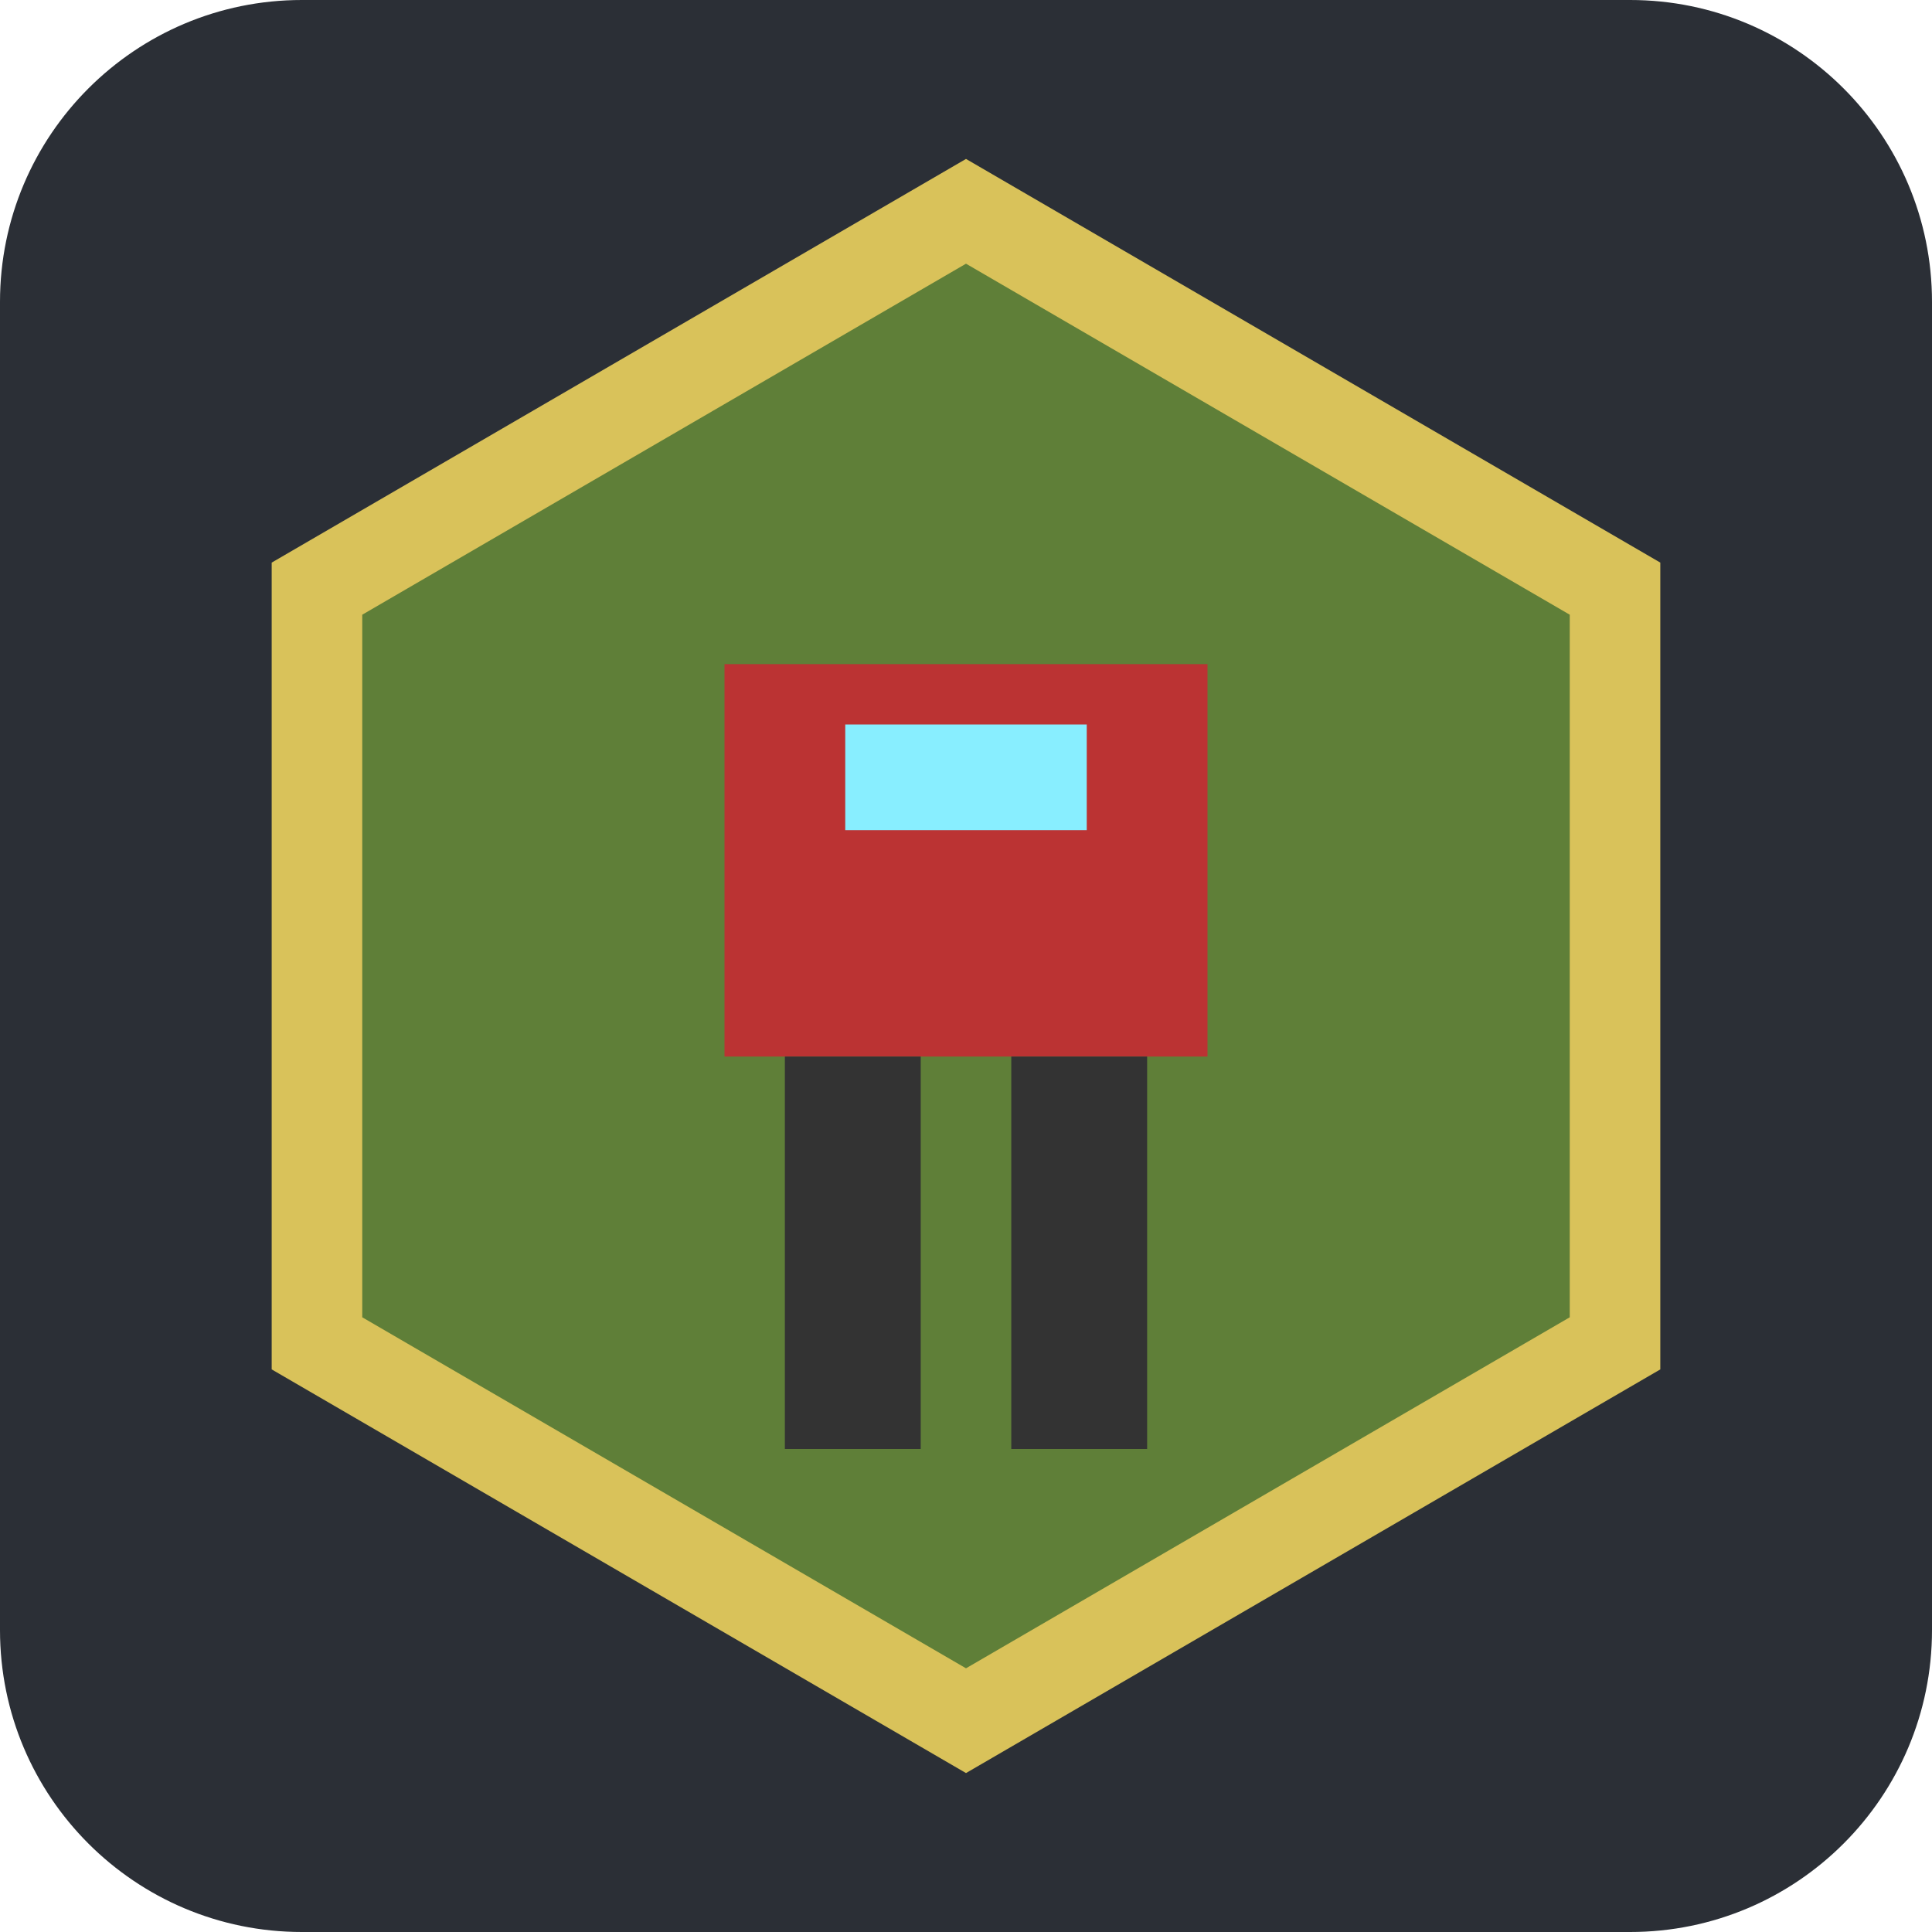
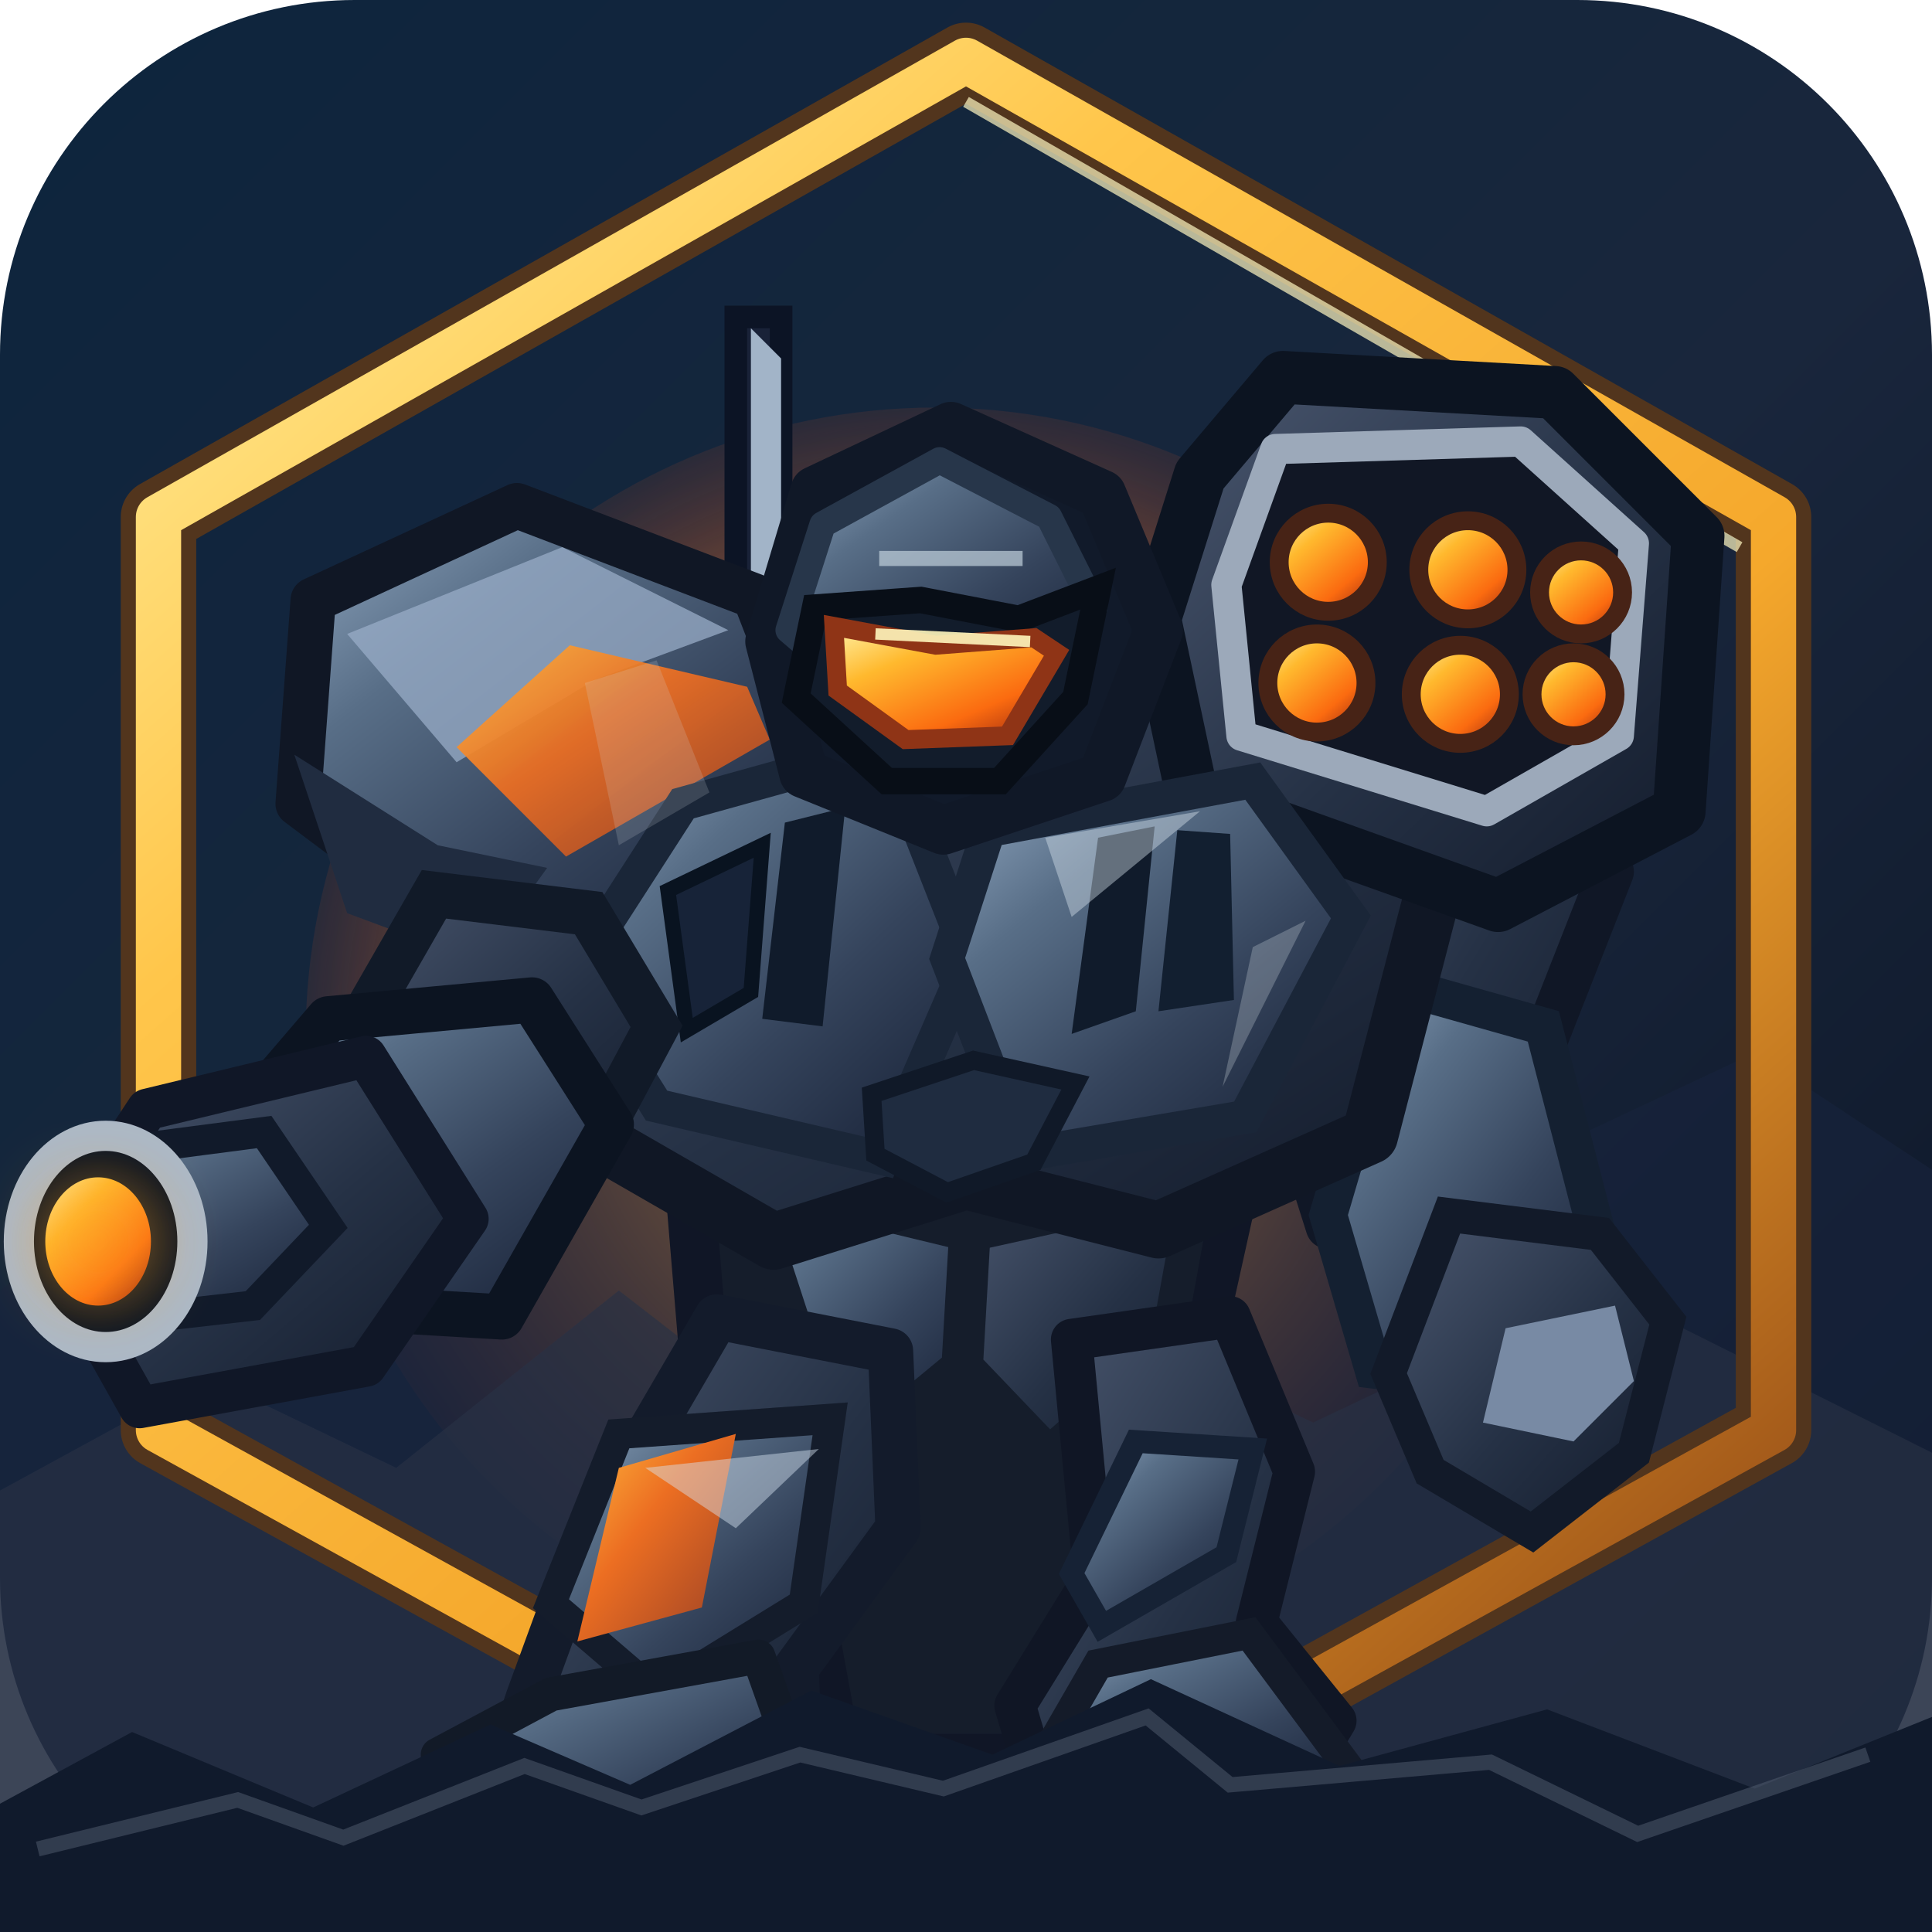
- <svg xmlns="http://www.w3.org/2000/svg" width="128" height="128" viewBox="0 0 128 128">
-   <rect width="128" height="128" rx="20" fill="#2b2f36" />
-   <polygon points="64,14 107,39 107,89 64,114 21,89 21,39" fill="#5f7f38" stroke="#d9c25a" stroke-width="6" />
-   <rect x="48" y="44" width="32" height="26" fill="#b33" />
-   <rect x="52" y="70" width="9" height="26" fill="#333" />
-   <rect x="67" y="70" width="9" height="26" fill="#333" />
-   <rect x="56" y="48" width="16" height="7" fill="#8ef" />
+ <svg xmlns="http://www.w3.org/2000/svg" viewBox="0 0 512 512" width="512" height="512">
+   <defs>
+     <linearGradient id="sky" x1="0" y1="0" x2="1" y2="1">
+       <stop stop-color="#0d253d" />
+       <stop offset=".55" stop-color="#19263c" />
+       <stop offset="1" stop-color="#0b1424" />
+     </linearGradient>
+     <radialGradient id="sun">
+       <stop stop-color="#ffe5a0" />
+       <stop offset=".47" stop-color="#ff9b37" />
+       <stop offset="1" stop-color="#b74625" stop-opacity=".15" />
+     </radialGradient>
+     <linearGradient id="gold" x1="0" y1="0" x2=".8" y2="1">
+       <stop stop-color="#fff3a3" />
+       <stop offset=".31" stop-color="#ffc64b" />
+       <stop offset=".65" stop-color="#f5a82c" />
+       <stop offset="1" stop-color="#995018" />
+     </linearGradient>
+     <linearGradient id="steel" x1="0" y1="0" x2=".9" y2="1">
+       <stop stop-color="#92a9c2" />
+       <stop offset=".30" stop-color="#586e87" />
+       <stop offset=".64" stop-color="#35445c" />
+       <stop offset="1" stop-color="#192338" />
+     </linearGradient>
+     <linearGradient id="deep" x1="0" y1="0" x2="1" y2="1">
+       <stop stop-color="#4b5870" />
+       <stop offset=".55" stop-color="#253145" />
+       <stop offset="1" stop-color="#131b2b" />
+     </linearGradient>
+     <linearGradient id="orange" x1="0" y1="0" x2=".85" y2="1">
+       <stop stop-color="#fff2a7" />
+       <stop offset=".32" stop-color="#ffb92e" />
+       <stop offset=".75" stop-color="#fb6b10" />
+       <stop offset="1" stop-color="#a93211" />
+     </linearGradient>
+     <linearGradient id="armorAccent" x1="0" y1="0" x2="1" y2="1">
+       <stop stop-color="#ffb83c" />
+       <stop offset=".42" stop-color="#ec6e22" />
+       <stop offset="1" stop-color="#994025" />
+     </linearGradient>
+     <filter id="glow" x="-60%" y="-60%" width="220%" height="220%">
+       <feGaussianBlur stdDeviation="7" />
+     </filter>
+   </defs>
+   <rect width="512" height="512" rx="94" fill="url(#sky)" />
+   <circle cx="248" cy="275" r="167" fill="url(#sun)" opacity=".88" />
+   <path d="M0 342 49 306 91 331 154 273 203 312 248 268 287 305 348 271 399 310 465 279 512 310V512H0Z" fill="#17233b" opacity=".67" />
+   <path d="M0 395 55 365 105 389 164 342 217 383 281 345 348 377 424 341 512 385V512H0Z" fill="#283145" opacity=".66" />
+   <path d="M256 16 470 137V379L256 497 42 379V137Z" fill="none" stroke="#52351d" stroke-width="20" stroke-linejoin="round" />
+   <path d="M256 16 470 137V379L256 497 42 379V137Z" fill="none" stroke="url(#gold)" stroke-width="12" stroke-linejoin="round" />
+   <path d="M256 27 461 145" fill="none" stroke="#fff7c1" stroke-width="3" opacity=".7" />
+   <path d="M195 84H207V197H195Z" fill="#192238" stroke="#0c1425" stroke-width="6" />
+   <path d="M199 87 207 95V166H199Z" fill="#a2b4c8" />
+   <path d="M181 293 331 297 319 351 298 405 280 466H222L211 406 187 365Z" fill="#151d2b" stroke="#101626" stroke-width="13" stroke-linejoin="round" />
+   <path d="M198 313 256 327 254 362 231 381 213 359Z" fill="url(#steel)" stroke="#151d2b" stroke-width="9" />
+   <path d="M258 327 317 314 309 358 278 385 256 362Z" fill="url(#deep)" stroke="#151d2b" stroke-width="9" />
+   <path d="M284 355 326 349 343 390 333 430 354 456 339 481 277 479 269 452 290 418Z" fill="url(#deep)" stroke="#101625" stroke-width="11" stroke-linejoin="round" />
+   <path d="M301 382 332 384 325 412 292 431 284 417Z" fill="url(#steel)" stroke="#162235" stroke-width="6" />
+   <path d="M291 441 331 433 357 468 344 481H279L276 467Z" fill="url(#steel)" stroke="#141b29" stroke-width="8" />
+   <path d="M281 469 352 469" stroke="#e0802e" stroke-width="4" opacity=".85" />
+   <path d="M190 349 236 358 238 405 211 442 212 469 190 489 132 474 140 450 155 409Z" fill="url(#deep)" stroke="#131b2b" stroke-width="12" stroke-linejoin="round" />
+   <path d="M164 380 220 376 213 425 174 449 146 425Z" fill="url(#steel)" stroke="#141c2b" stroke-width="8" />
+   <path d="M164 389 195 380 186 426 153 435Z" fill="url(#armorAccent)" />
+   <path d="M146 449 201 439 212 470 187 493 119 482 116 465Z" fill="url(#steel)" stroke="#121a27" stroke-width="9" stroke-linejoin="round" />
+   <path d="M127 479 190 483" stroke="#d57e28" stroke-width="5" />
+   <path d="M345 181 398 188 427 231 405 287 389 327 352 325 339 284Z" fill="url(#deep)" stroke="#101726" stroke-width="12" stroke-linejoin="round" />
+   <path d="M370 261 409 272 424 330 405 368 364 363 352 322Z" fill="url(#steel)" stroke="#142031" stroke-width="10" />
+   <path d="M384 322 424 327 442 350 433 385 406 406 379 390 368 364Z" fill="url(#deep)" stroke="#121a29" stroke-width="9" />
+   <path d="M399 352 428 346 433 366 417 382 393 377Z" fill="#788aa4" />
+   <path d="M156 179 214 161 281 162 351 175 383 224 363 301 307 326 256 313 205 329 139 291 126 233Z" fill="url(#deep)" stroke="#101725" stroke-width="15" stroke-linejoin="round" />
+   <path d="M83 159 137 134 200 158 219 207 188 249 135 255 79 213Z" fill="url(#steel)" stroke="#101725" stroke-width="12" stroke-linejoin="round" />
+   <path d="M92 168 149 145 193 167 158 180 121 202Z" fill="#98acc7" opacity=".75" />
+   <path d="M121 198 151 171 198 182 204 196 150 227Z" fill="url(#armorAccent)" opacity=".93" />
+   <path d="M78 200 116 224 145 230 127 255 92 242Z" fill="#202c40" />
+   <path d="M318 126 340 100 412 104 450 142 445 215 397 240 316 211 306 164Z" fill="url(#deep)" stroke="#0c1421" stroke-width="14" stroke-linejoin="round" />
+   <path d="M338 119 403 117 433 144 429 195 394 215 329 195 325 155Z" fill="#111725" stroke="#9ca9ba" stroke-width="8" stroke-linejoin="round" />
+   <g fill="url(#orange)" stroke="#472316" stroke-width="5">
+     <circle cx="352" cy="149" r="13" />
+     <circle cx="389" cy="151" r="13" />
+     <circle cx="419" cy="157" r="11" />
+     <circle cx="349" cy="181" r="13" />
+     <circle cx="387" cy="184" r="13" />
+     <circle cx="417" cy="184" r="11" />
+   </g>
+   <path d="M181 213 235 198 257 254 234 307 174 293 152 258Z" fill="url(#steel)" stroke="#1a2638" stroke-width="9" />
+   <path d="M262 220 332 207 358 243 330 296 271 306 251 254Z" fill="url(#steel)" stroke="#1a2638" stroke-width="9" />
+   <path d="M177 236 202 224 199 263 182 273Z" fill="#172338" stroke="#091320" stroke-width="4" />
+   <path d="M208 218 224 214 218 272 202 270Z" fill="#101b2b" />
+   <path d="M291 222 306 219 301 268 284 274Z" fill="#101b2b" />
+   <path d="M312 220 326 221 327 265 307 268Z" fill="#121f30" />
+   <path d="M231 290 258 281 285 287 274 308 251 316 232 306Z" fill="#1f2c40" stroke="#101928" stroke-width="5" />
+   <path d="M204 170 216 130 252 113 292 131 307 167 292 206 250 220 213 205Z" fill="#111a2a" stroke="#101827" stroke-width="13" stroke-linejoin="round" />
+   <path d="M218 139 249 122 278 137 290 161 273 184 230 185 209 167Z" fill="url(#steel)" stroke="#27364a" stroke-width="7" stroke-linejoin="round" />
+   <path d="M216 161 244 159 270 164 291 156 285 185 265 207 235 207 211 185Z" fill="#121c2b" stroke="#080e17" stroke-width="7" />
+   <path d="M221 166 248 171 274 169 280 173 267 195 240 196 222 183Z" fill="url(#orange)" stroke="#8f3416" stroke-width="5" />
+   <path d="M232 168 273 170" stroke="#fff6bc" stroke-width="3" opacity=".9" />
+   <path d="M233 148 271 148" stroke="#c1d0db" stroke-width="4" opacity=".7" />
+   <path d="M115 237 156 242 174 272 150 317 108 319 84 291Z" fill="url(#deep)" stroke="#111a28" stroke-width="12" />
+   <path d="M87 270 141 265 162 298 133 349 82 346 57 305Z" fill="url(#steel)" stroke="#0c1421" stroke-width="12" stroke-linejoin="round" />
+   <path d="M39 294 97 280 124 323 97 362 37 373 14 332Z" fill="url(#deep)" stroke="#101727" stroke-width="11" stroke-linejoin="round" />
+   <path d="M24 306 70 300 87 325 67 346 23 351 8 329Z" fill="url(#steel)" stroke="#111a2a" stroke-width="8" />
+   <ellipse cx="28" cy="329" rx="23" ry="28" fill="#0a1321" stroke="#acb8c6" stroke-width="8" />
+   <ellipse cx="26" cy="329" rx="14" ry="17" fill="url(#orange)" />
+   <circle cx="26" cy="329" r="18" fill="#ffa522" opacity=".38" filter="url(#glow)" />
+   <path d="M155 181 174 175 188 210 164 224Z" fill="#d3d9dc" opacity=".18" />
+   <path d="M277 222 318 215 284 243Z" fill="#d9e5ee" opacity=".42" />
+   <path d="M332 251 346 244 324 288Z" fill="#e2ebef" opacity=".25" />
+   <path d="M171 389 217 384 195 405Z" fill="#d6e5f1" opacity=".45" />
+   <path d="M0 478 35 459 83 479 130 457 167 473 215 448 263 465 305 445 355 468 410 453 465 474 512 455V512H0Z" fill="#101a2c" />
+   <path d="M10 490 63 477 91 487 139 468 170 479 212 465 250 474 304 455 326 473 395 467 434 486 495 465" fill="none" stroke="#586275" stroke-width="4" opacity=".47" />
</svg>
